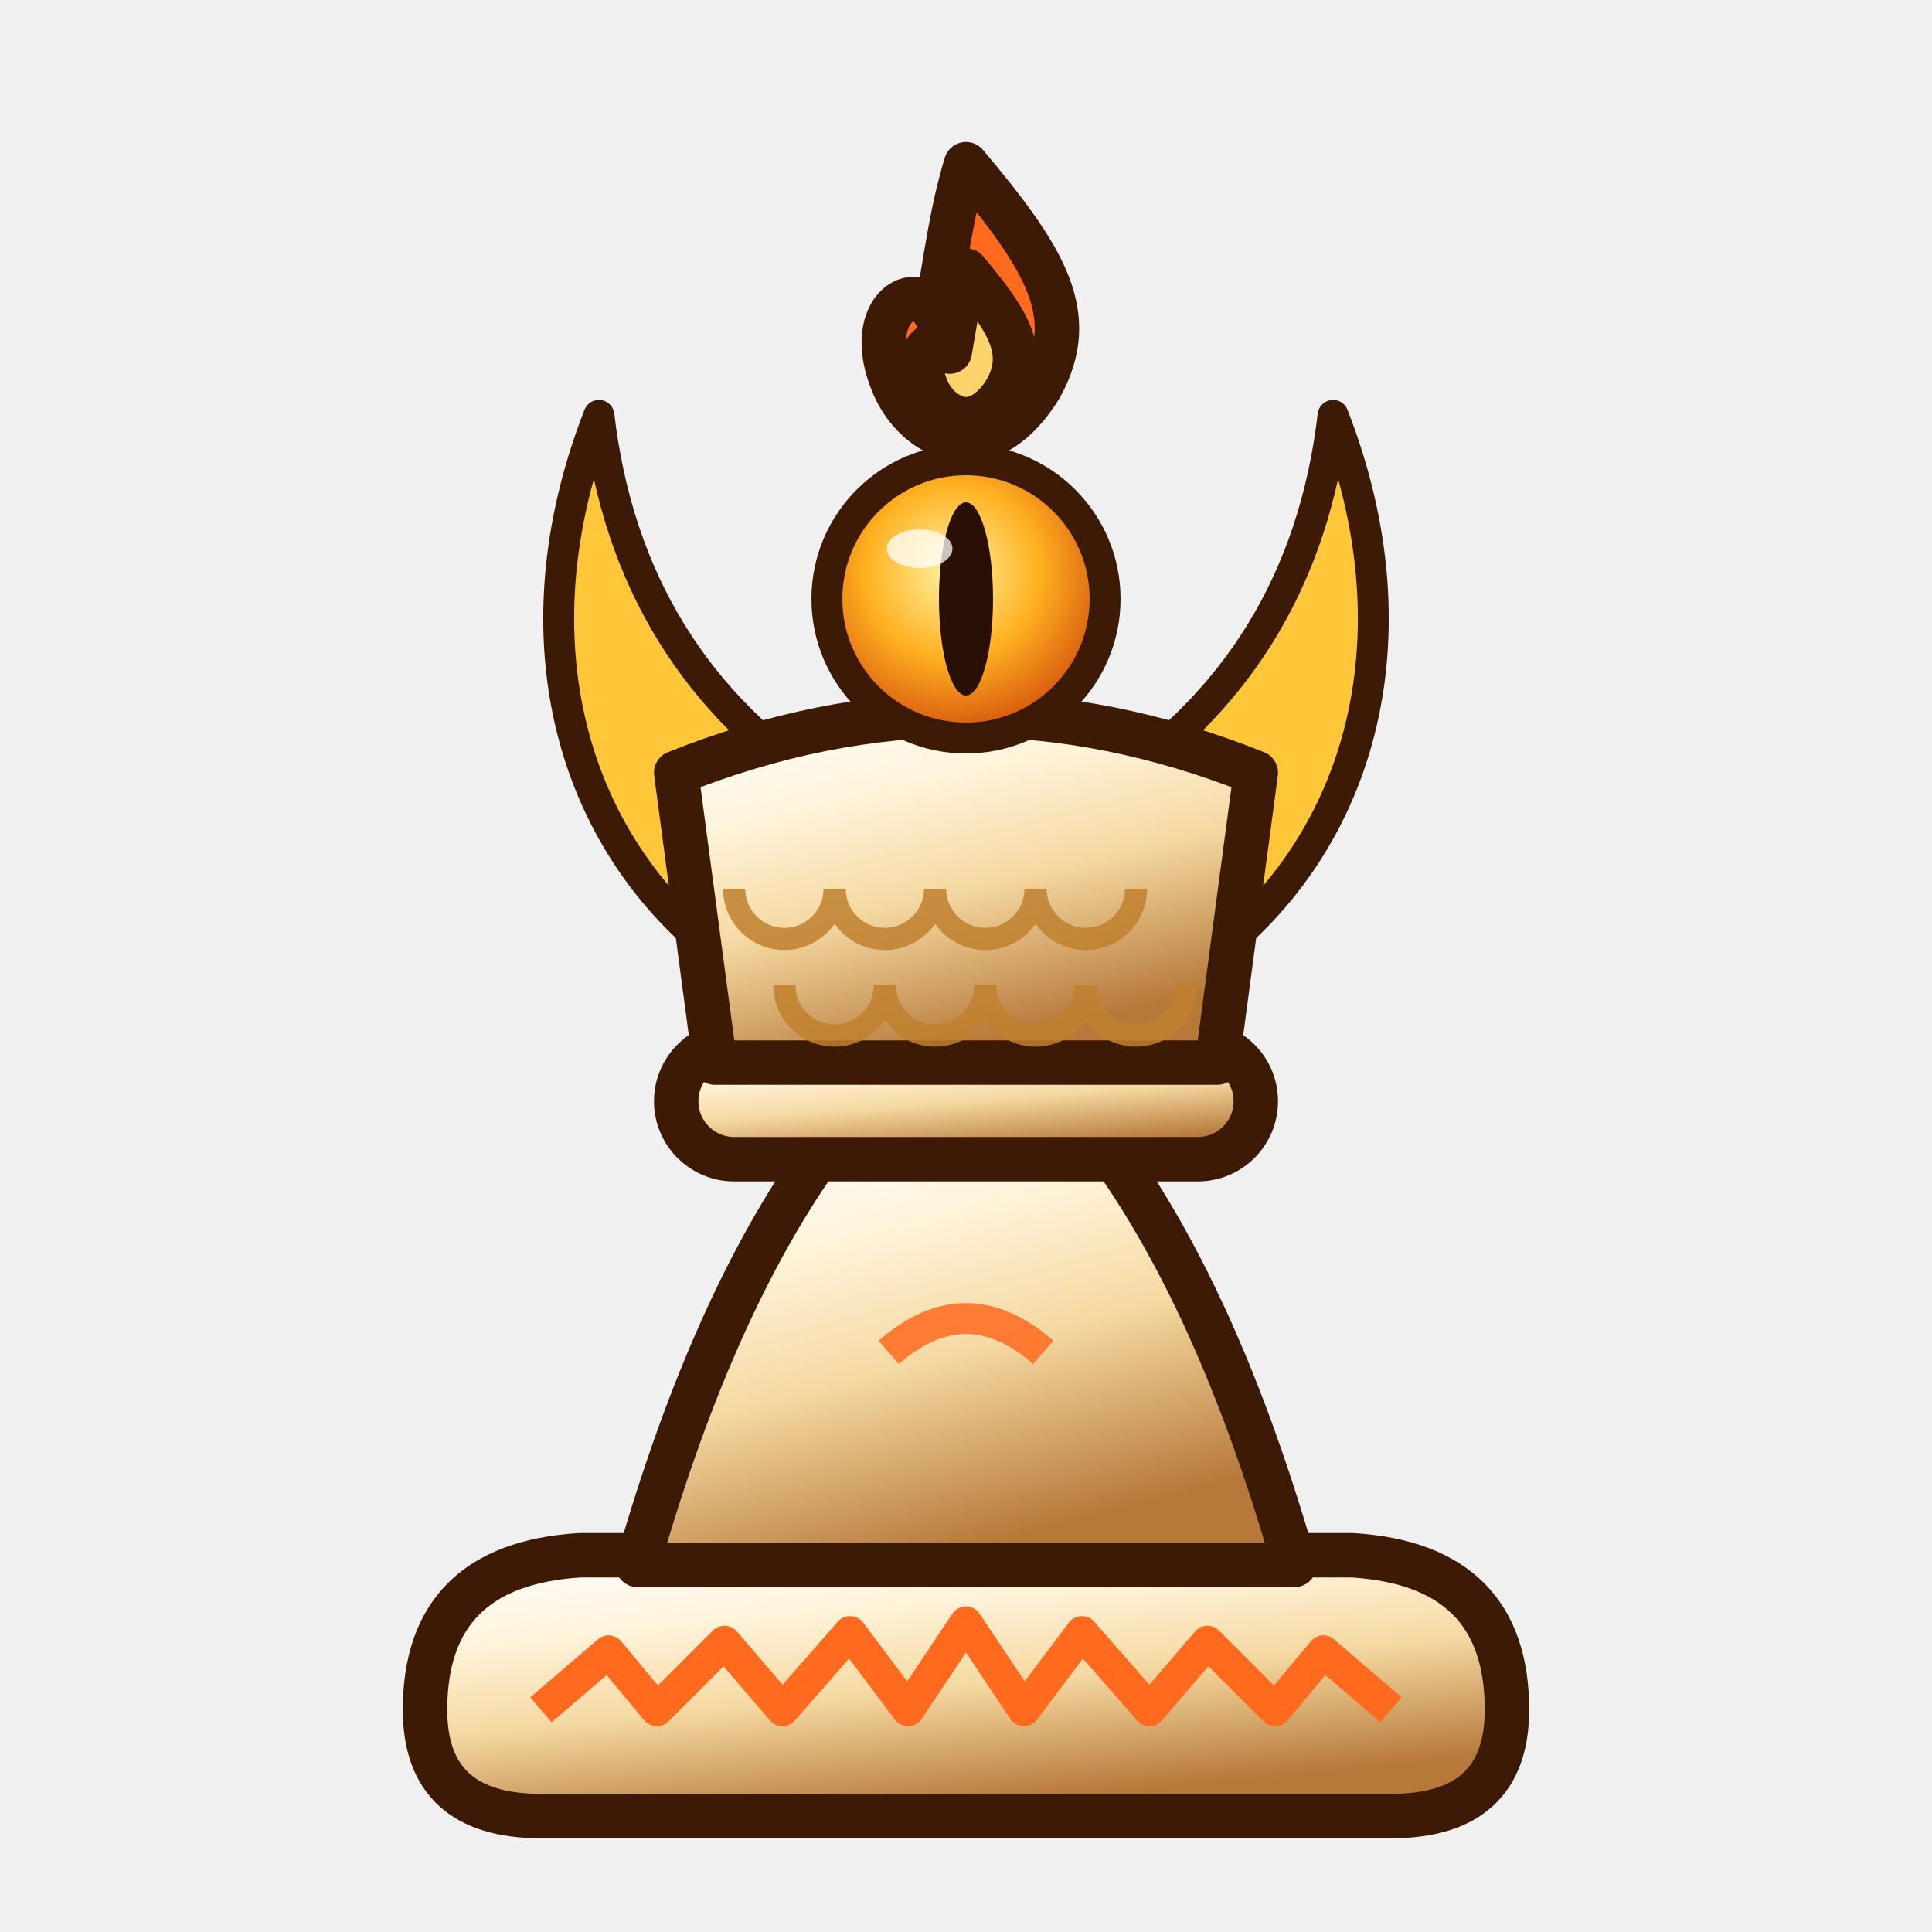
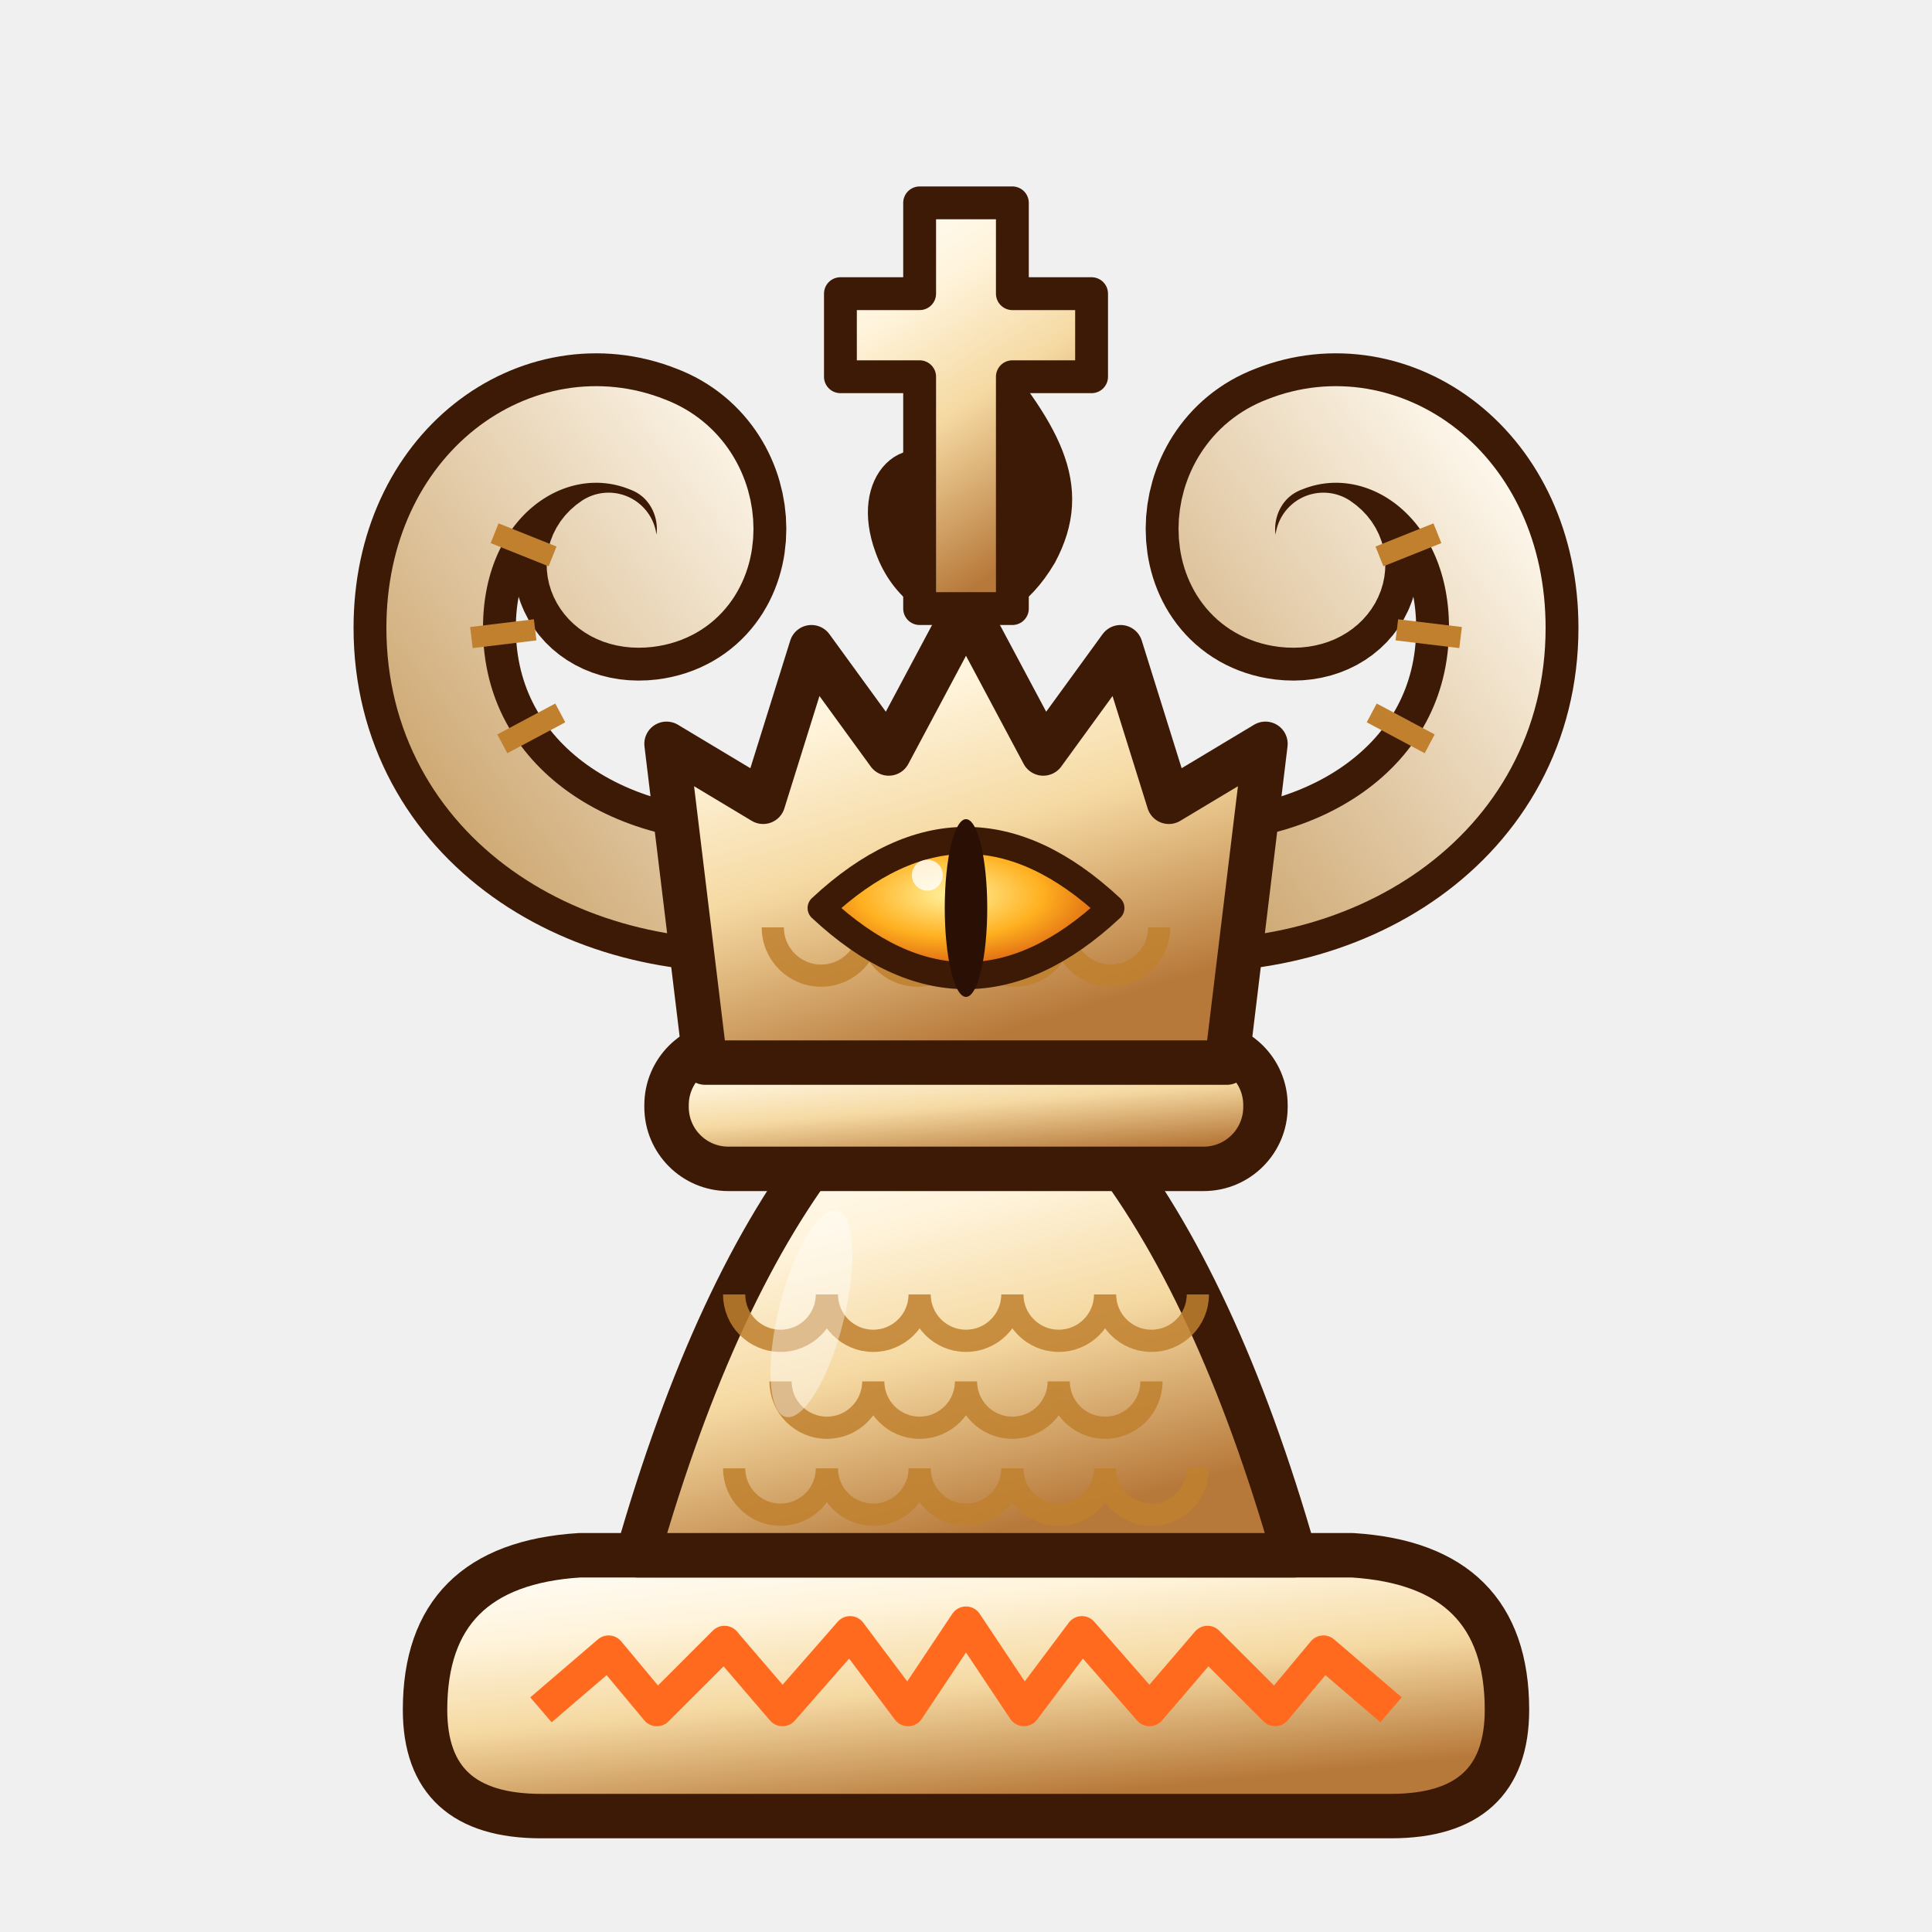
<svg xmlns="http://www.w3.org/2000/svg" viewBox="0 0 100 100">
  <defs>
    <linearGradient id="g" x1="0" y1="0" x2="0.4" y2="1">
      <stop offset="0" stop-color="#ffffff" />
      <stop offset="0.3" stop-color="#fff4dc" />
      <stop offset="0.6" stop-color="#f5d9a2" />
      <stop offset="1" stop-color="#b7793a" />
    </linearGradient>
    <linearGradient id="gu" gradientUnits="userSpaceOnUse" x1="35" y1="4" x2="62" y2="60">
      <stop offset="0" stop-color="#ffffff" />
      <stop offset="0.4" stop-color="#fff4dc" />
      <stop offset="1" stop-color="#f5d9a2" />
    </linearGradient>
    <linearGradient id="gh" x1="0" y1="1" x2="1" y2="0">
      <stop offset="0" stop-color="#c9a066" />
      <stop offset="1" stop-color="#fffaf0" />
    </linearGradient>
    <linearGradient id="gm" x1="0" y1="0" x2="1" y2="1">
      <stop offset="0" stop-color="#f8c868" />
      <stop offset="1" stop-color="#a8561a" />
    </linearGradient>
    <linearGradient id="gf" x1="0" y1="0" x2="1" y2="1">
      <stop offset="0" stop-color="#fff4dc" />
      <stop offset=".6" stop-color="#f5d9a2" />
      <stop offset="1" stop-color="#b7793a" />
    </linearGradient>
    <radialGradient id="mo" cx=".7" cy=".4" r=".8">
      <stop offset="0" stop-color="#ffb347" />
      <stop offset=".45" stop-color="#d8380c" />
      <stop offset="1" stop-color="#3a0804" />
    </radialGradient>
    <linearGradient id="gh" x1="0" y1="1" x2="1" y2="0">
      <stop offset="0" stop-color="#c9a066" />
      <stop offset="1" stop-color="#fffaf0" />
    </linearGradient>
    <linearGradient id="gm" x1="0" y1="0" x2="1" y2="1">
      <stop offset="0" stop-color="#f8c868" />
      <stop offset="1" stop-color="#a8561a" />
    </linearGradient>
    <linearGradient id="gf" x1="0" y1="0" x2="1" y2="1">
      <stop offset="0" stop-color="#fff4dc" />
      <stop offset=".6" stop-color="#f5d9a2" />
      <stop offset="1" stop-color="#b7793a" />
    </linearGradient>
    <radialGradient id="mo" cx=".7" cy=".4" r=".8">
      <stop offset="0" stop-color="#ffb347" />
      <stop offset=".45" stop-color="#d8380c" />
      <stop offset="1" stop-color="#3a0804" />
    </radialGradient>
    <radialGradient id="ey" cx=".45" cy=".4" r=".7">
      <stop offset="0" stop-color="#fff3a0" />
      <stop offset=".45" stop-color="#ffb020" />
      <stop offset="1" stop-color="#c43006" />
    </radialGradient>
  </defs>
  <g stroke="#3d1a06" stroke-width="2.3" stroke-linejoin="round">
    <path d="M22 88.5 Q22 81 30 80.5 H70 Q78 81 78 88.5 Q78 94 72 94 H28 Q22 94 22 88.5Z" fill="url(#g)" />
    <path d="M28 88.5 L31.5 85.5 L34 88.5 L37.5 85 L40.5 88.5 L44 84.5 L47 88.5 L50 84 L53 88.5 L56 84.5 L59.5 88.5 L62.5 85 L66 88.5 L68.5 85.5 L72 88.5" fill="none" stroke="#ff6a1f" stroke-width="1.7" stroke-linejoin="round" />
-     <path d="M38 50 C29.5 44 26.5 33 31 21.5 C32 30 36 36.5 43 41Z" fill="#ffc63a" stroke-width="1.6" />
-     <path d="M62 50 C70.5 44 73.5 33 69 21.5 C68 30 64 36.5 57 41Z" fill="#ffc63a" stroke-width="1.6" />
-     <path d="M33 81 Q37 67 43 59 H57 Q63 67 67 81Z" fill="url(#g)" />
-     <rect x="35" y="54" width="30" height="6" rx="3" fill="url(#g)" />
-     <path d="M37 55 L35 40 Q50 34 65 40 L63 55Z" fill="url(#g)" />
-     <path d="M38.0 46 a2.6 2.6 0 0 0 5.2 0 M43.2 46 a2.6 2.6 0 0 0 5.2 0 M48.4 46 a2.6 2.6 0 0 0 5.2 0 M53.6 46 a2.6 2.6 0 0 0 5.2 0 " fill="none" stroke="#c0802e" stroke-width="1.15" opacity=".85" />
-     <path d="M40.6 51 a2.6 2.6 0 0 0 5.2 0 M45.8 51 a2.6 2.6 0 0 0 5.2 0 M51.0 51 a2.6 2.6 0 0 0 5.2 0 M56.2 51 a2.6 2.6 0 0 0 5.2 0 " fill="none" stroke="#c0802e" stroke-width="1.15" opacity=".85" />
-     <circle cx="50" cy="31" r="7.2" fill="url(#ey)" stroke-width="1.6" />
-     <ellipse cx="50" cy="31" rx="1.4" ry="5" fill="#2a1004" stroke="none" />
-     <ellipse cx="47.6" cy="28.4" rx="1.7" ry="1" fill="#fff" opacity=".75" stroke="none" />
-     <path d="M50 8.5 C54.16 13.44 55.85 16.3 53.9 19.94 C52.6 22.15 51.04 22.8 50 22.8 C48.7 22.8 46.88 21.76 46.1 19.55 C44.8 16.04 47.4 14.35 48.44 16.3 C48.96 13.44 49.22 11.1 50 8.5Z" fill="#ff6a1f" />
-     <path d="M50 14 C52.24 16.66 53.15 18.2 52.1 20.16 C51.4 21.35 50.56 21.7 50 21.7 C49.3 21.7 48.32 21.14 47.9 19.95 C47.2 18.06 48.6 17.15 49.16 18.2 C49.44 16.66 49.58 15.4 50 14Z" fill="#ffd36b" />
-     <path d="M46 70 Q50 66.5 54 70" fill="none" stroke="#ff6a1f" stroke-width="1.6" opacity=".85" />
+     <path d="M40.5 46 C31 47 22.5 41.5 22.5 32.5 C22.5 25 28.5 21 33.5 23 C37.5 24.5 37.5 30.5 33.5 31 C31 31.3 30 29 31.5 28" fill="none" stroke="#3d1a06" stroke-width="8.4" stroke-linecap="round" stroke-linejoin="round" />
+     <path d="M40.5 46 C31 47 22.5 41.5 22.5 32.5 C22.5 25 28.5 21 33.5 23 C37.5 24.5 37.5 30.5 33.5 31 C31 31.3 30 29 31.5 28" fill="none" stroke="url(#gh)" stroke-width="5" stroke-linecap="round" stroke-linejoin="round" />
+     <path d="M59.5 46 C69 47 77.5 41.5 77.5 32.5 C77.5 25 71.5 21 66.5 23 C62.5 24.5 62.5 30.5 66.5 31 C69 31.3 70 29 68.5 28" fill="none" stroke="#3d1a06" stroke-width="8.4" stroke-linecap="round" stroke-linejoin="round" />
+     <path d="M59.5 46 C69 47 77.5 41.5 77.5 32.5 C77.5 25 71.5 21 66.5 23 C62.5 24.5 62.5 30.5 66.5 31 C69 31.3 70 29 68.5 28" fill="none" stroke="url(#gh)" stroke-width="5" stroke-linecap="round" stroke-linejoin="round" />
+     <path class="dt" d="M26 38.5 l3 -1.6 M24.4 33 l3.3 -.4 M25.6 27.6 l3 1.2 M74 38.5 l-3 -1.6 M75.6 33 l-3.3 -.4 M74.4 27.6 l-3 1.2" fill="none" stroke="#c0802e" stroke-width="1.1" />
+     <path d="M33 80.5 Q37 66.5 43 59 H57 Q63 66.5 67 80.5Z" fill="url(#g)" />
+     <path d="M38.0 67 a2.4 2.4 0 0 0 4.8 0 M42.8 67 a2.4 2.4 0 0 0 4.8 0 M47.6 67 a2.4 2.4 0 0 0 4.8 0 M52.4 67 a2.4 2.4 0 0 0 4.8 0 M57.2 67 a2.4 2.4 0 0 0 4.8 0 " fill="none" stroke="#c0802e" stroke-width="1.15" opacity=".85" />
+     <path d="M40.4 71.5 a2.4 2.4 0 0 0 4.8 0 M45.2 71.5 a2.4 2.4 0 0 0 4.8 0 M50.0 71.5 a2.4 2.4 0 0 0 4.8 0 M54.8 71.5 a2.4 2.4 0 0 0 4.8 0 " fill="none" stroke="#c0802e" stroke-width="1.15" opacity=".85" />
+     <path d="M38.0 76 a2.4 2.4 0 0 0 4.8 0 M42.8 76 a2.4 2.4 0 0 0 4.8 0 M47.6 76 a2.4 2.4 0 0 0 4.8 0 M52.4 76 a2.4 2.4 0 0 0 4.8 0 M57.2 76 a2.4 2.4 0 0 0 4.8 0 " fill="none" stroke="#c0802e" stroke-width="1.15" opacity=".85" />
+     <rect x="34.5" y="54" width="31" height="6.5" rx="3.2" fill="url(#g)" />
+     <path d="M36.5 55 L34.5 38.5 L39.5 41.5 L42 33.5 L46 39 L50 31.5 L54 39 L58 33.5 L60.5 41.5 L65.5 38.5 L63.5 55Z" fill="url(#g)" />
+     <path d="M40.0 48 a2.5 2.5 0 0 0 5 0 M45.0 48 a2.5 2.5 0 0 0 5 0 M50.0 48 a2.5 2.5 0 0 0 5 0 M55.0 48 a2.5 2.5 0 0 0 5 0 " fill="none" stroke="#c0802e" stroke-width="1.15" opacity=".85" />
+     <path d="M42.5 47 Q50 40 57.5 47 Q50 54 42.5 47Z" fill="url(#ey)" stroke-width="1.4" />
+     <ellipse cx="50" cy="47" rx="1.1" ry="4.6" fill="#2a1004" stroke="none" />
+     <circle class="dt" cx="48" cy="45.3" r=".8" fill="#fff" opacity=".8" stroke="none" />
+     <path d="M50 18 C53.84 22.56 55.4 25.2 53.6 28.56 C52.4 30.6 50.96 31.2 50 31.2 C48.8 31.2 47.12 30.24 46.4 28.2 C45.2 24.96 47.6 23.4 48.56 25.2 C49.04 22.56 49.28 20.4 50 18Z" fill="#ff6a1f" />
+     <path d="M50 23 C52.08 25.47 52.925 26.9 51.95 28.72 C51.3 29.825 50.52 30.15 50 30.15 C49.35 30.15 48.44 29.63 48.05 28.525 C47.4 26.77 48.7 25.925 49.22 26.9 C49.48 25.47 49.61 24.3 50 23Z" fill="#ffd36b" />
+     <path d="M47.6 31.5 V19.5 H43.5 V15.2 H47.6 V10.5 H52.4 V15.2 H56.5 V19.5 H52.4 V31.5Z" fill="url(#g)" stroke-width="1.7" />
+     <ellipse class="dt" cx="42" cy="68" rx="1.7" ry="5.5" fill="#fff" opacity=".4" stroke="none" transform="rotate(14 42 68)" />
  </g>
</svg>
